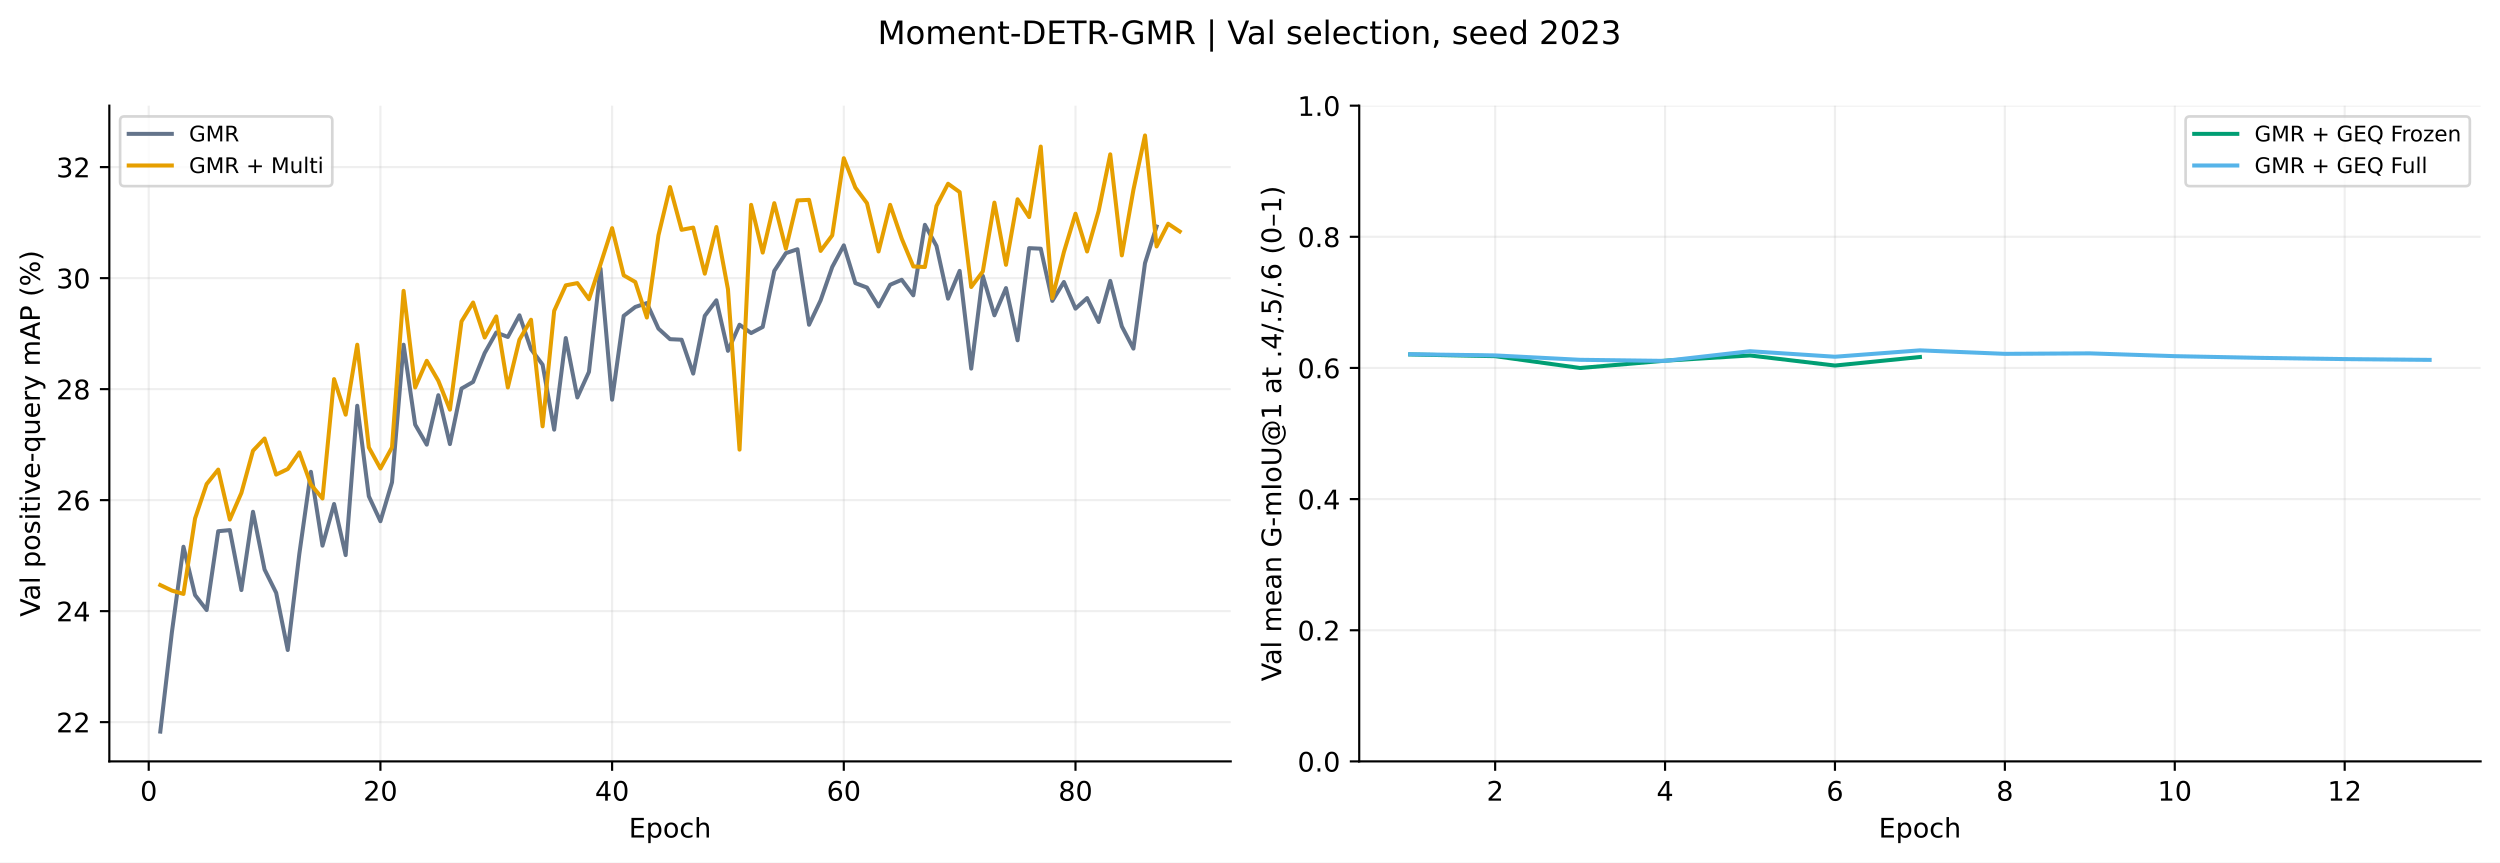
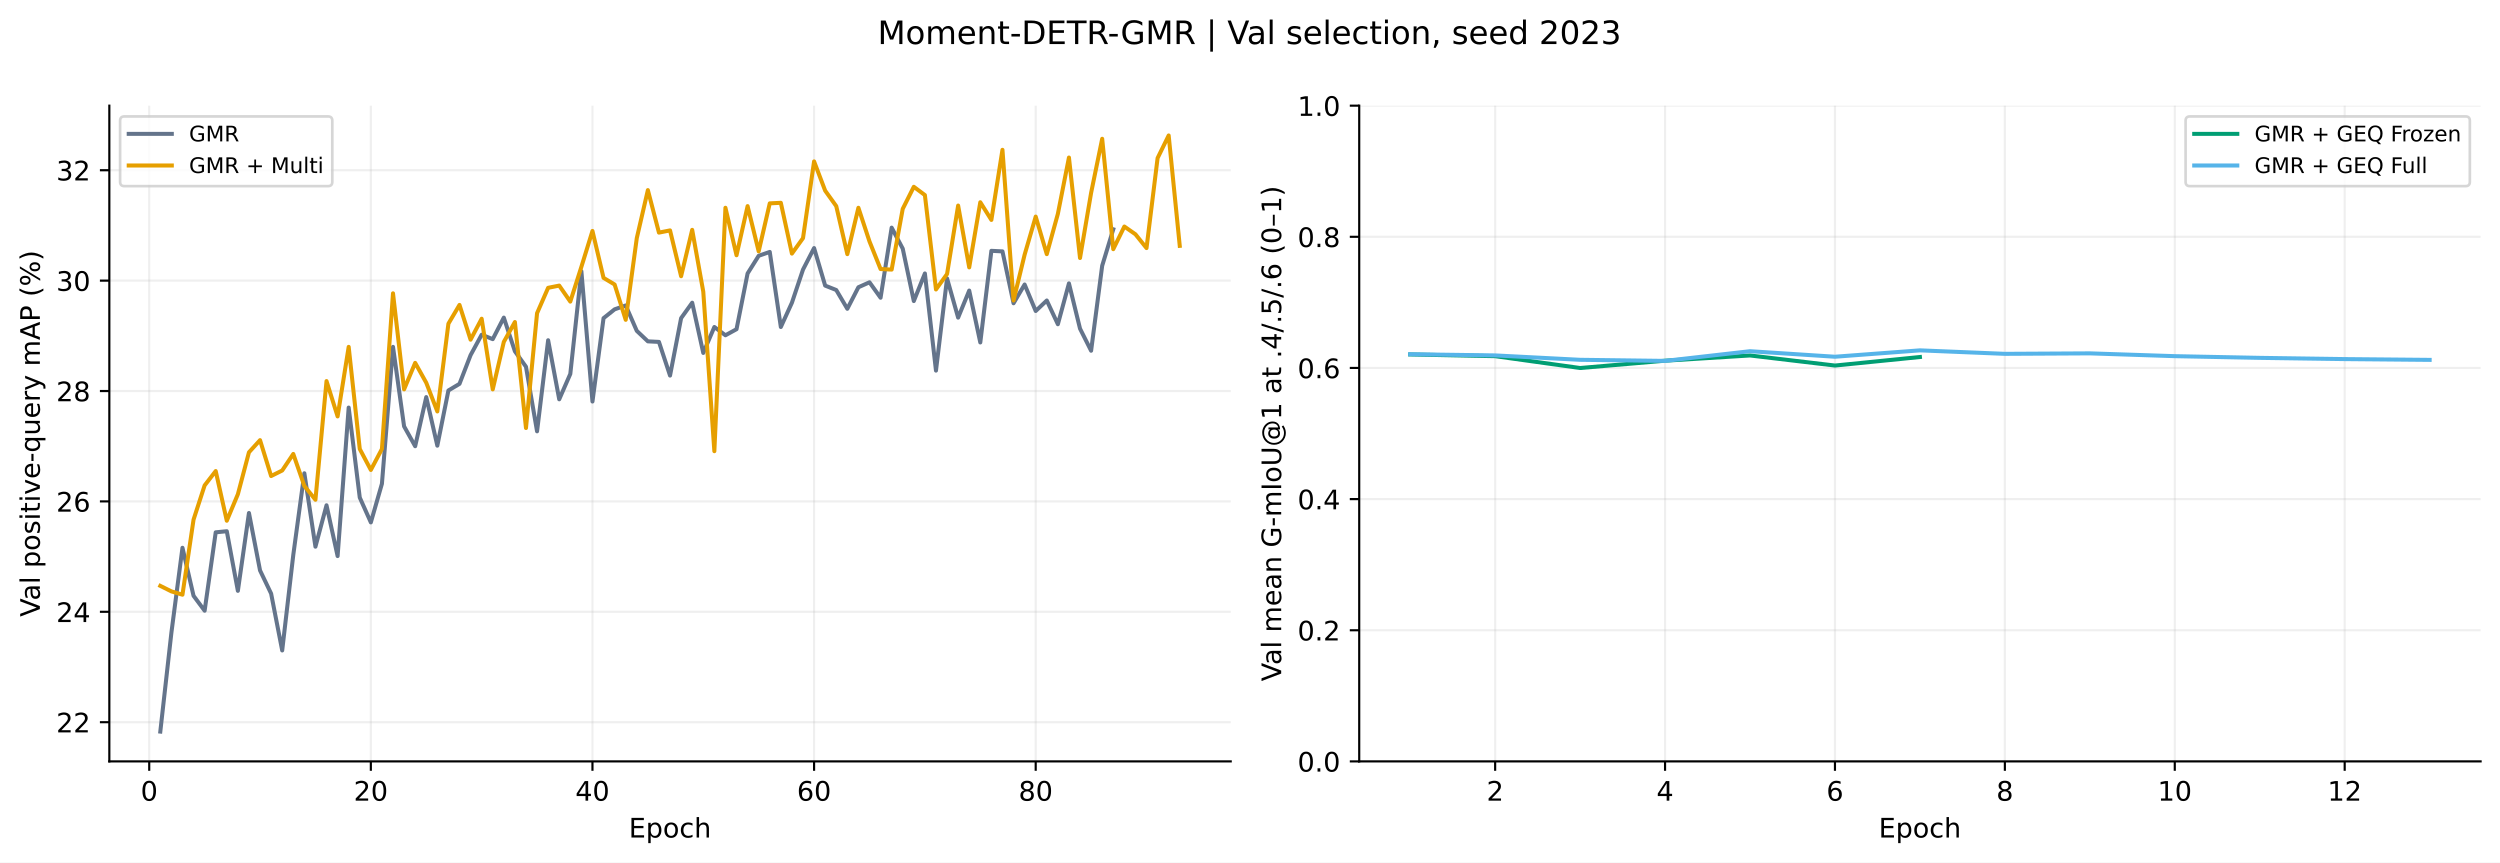
<svg xmlns="http://www.w3.org/2000/svg" xmlns:xlink="http://www.w3.org/1999/xlink" width="928.433pt" height="320.316pt" viewBox="0 0 928.433 320.316" version="1.1">
  <defs>
    <style type="text/css">*{stroke-linejoin: round; stroke-linecap: butt}</style>
  </defs>
  <g id="figure_1">
    <g id="patch_1">
      <path d="M -0 320.316  L 928.433 320.316  L 928.433 0  L -0 0  z " style="fill: #ffffff" />
    </g>
    <g id="axes_1">
      <g id="patch_2">
        <path d="M 40.603 282.76  L 457.058 282.76  L 457.058 39.24  L 40.603 39.24  z " style="fill: #ffffff" />
      </g>
      <g id="matplotlib.axis_1">
        <g id="xtick_1">
          <g id="line2d_1">
-             <path d="M 55.231 282.76  L 55.231 39.24  " clip-path="url(#pdc1da5cae6)" style="fill: none; stroke: #b0b0b0; stroke-opacity: 0.2; stroke-width: 0.8; stroke-linecap: square" />
+             <path d="M 55.418 282.76  L 55.418 39.24  " clip-path="url(#pdc1da5cae6)" style="fill: none; stroke: #b0b0b0; stroke-opacity: 0.2; stroke-width: 0.8; stroke-linecap: square" />
          </g>
          <g id="line2d_2">
            <defs>
              <path id="m847a747f1c" d="M 0 0  L 0 3.5  " style="stroke: #000000; stroke-width: 0.8" />
            </defs>
            <g>
-               <use xlink:href="#m847a747f1c" x="55.231" y="282.76" style="stroke: #000000; stroke-width: 0.8" />
+               <use xlink:href="#m847a747f1c" x="55.418" y="282.76" style="stroke: #000000; stroke-width: 0.8" />
            </g>
          </g>
          <g id="text_1">
-             <text style="font-size: 10px; font-family: 'DejaVu Sans'; text-anchor: middle" x="55.231" y="297.358" transform="rotate(-0 55.23068 297.3584)">0</text>
+             <text style="font-size: 10px; font-family: 'DejaVu Sans'; text-anchor: middle" x="55.418" y="297.358" transform="rotate(-0 55.41773 297.3584)">0</text>
          </g>
        </g>
        <g id="xtick_2">
          <g id="line2d_3">
-             <path d="M 141.275 282.76  L 141.275 39.24  " clip-path="url(#pdc1da5cae6)" style="fill: none; stroke: #b0b0b0; stroke-opacity: 0.2; stroke-width: 0.8; stroke-linecap: square" />
+             <path d="M 137.721 282.76  L 137.721 39.24  " clip-path="url(#pdc1da5cae6)" style="fill: none; stroke: #b0b0b0; stroke-opacity: 0.2; stroke-width: 0.8; stroke-linecap: square" />
          </g>
          <g id="line2d_4">
            <g>
-               <use xlink:href="#m847a747f1c" x="141.275" y="282.76" style="stroke: #000000; stroke-width: 0.8" />
+               <use xlink:href="#m847a747f1c" x="137.721" y="282.76" style="stroke: #000000; stroke-width: 0.8" />
            </g>
          </g>
          <g id="text_2">
-             <text style="font-size: 10px; font-family: 'DejaVu Sans'; text-anchor: middle" x="141.275" y="297.358" transform="rotate(-0 141.2751 297.3584)">20</text>
+             <text style="font-size: 10px; font-family: 'DejaVu Sans'; text-anchor: middle" x="137.721" y="297.358" transform="rotate(-0 137.7211 297.3584)">20</text>
          </g>
        </g>
        <g id="xtick_3">
          <g id="line2d_5">
-             <path d="M 227.32 282.76  L 227.32 39.24  " clip-path="url(#pdc1da5cae6)" style="fill: none; stroke: #b0b0b0; stroke-opacity: 0.2; stroke-width: 0.8; stroke-linecap: square" />
+             <path d="M 220.024 282.76  L 220.024 39.24  " clip-path="url(#pdc1da5cae6)" style="fill: none; stroke: #b0b0b0; stroke-opacity: 0.2; stroke-width: 0.8; stroke-linecap: square" />
          </g>
          <g id="line2d_6">
            <g>
-               <use xlink:href="#m847a747f1c" x="227.32" y="282.76" style="stroke: #000000; stroke-width: 0.8" />
+               <use xlink:href="#m847a747f1c" x="220.024" y="282.76" style="stroke: #000000; stroke-width: 0.8" />
            </g>
          </g>
          <g id="text_3">
-             <text style="font-size: 10px; font-family: 'DejaVu Sans'; text-anchor: middle" x="227.32" y="297.358" transform="rotate(-0 227.3195 297.3584)">40</text>
+             <text style="font-size: 10px; font-family: 'DejaVu Sans'; text-anchor: middle" x="220.024" y="297.358" transform="rotate(-0 220.0244 297.3584)">40</text>
          </g>
        </g>
        <g id="xtick_4">
          <g id="line2d_7">
-             <path d="M 313.364 282.76  L 313.364 39.24  " clip-path="url(#pdc1da5cae6)" style="fill: none; stroke: #b0b0b0; stroke-opacity: 0.2; stroke-width: 0.8; stroke-linecap: square" />
+             <path d="M 302.328 282.76  L 302.328 39.24  " clip-path="url(#pdc1da5cae6)" style="fill: none; stroke: #b0b0b0; stroke-opacity: 0.2; stroke-width: 0.8; stroke-linecap: square" />
          </g>
          <g id="line2d_8">
            <g>
-               <use xlink:href="#m847a747f1c" x="313.364" y="282.76" style="stroke: #000000; stroke-width: 0.8" />
+               <use xlink:href="#m847a747f1c" x="302.328" y="282.76" style="stroke: #000000; stroke-width: 0.8" />
            </g>
          </g>
          <g id="text_4">
-             <text style="font-size: 10px; font-family: 'DejaVu Sans'; text-anchor: middle" x="313.364" y="297.358" transform="rotate(-0 313.3639 297.3584)">60</text>
+             <text style="font-size: 10px; font-family: 'DejaVu Sans'; text-anchor: middle" x="302.328" y="297.358" transform="rotate(-0 302.3278 297.3584)">60</text>
          </g>
        </g>
        <g id="xtick_5">
          <g id="line2d_9">
-             <path d="M 399.408 282.76  L 399.408 39.24  " clip-path="url(#pdc1da5cae6)" style="fill: none; stroke: #b0b0b0; stroke-opacity: 0.2; stroke-width: 0.8; stroke-linecap: square" />
+             <path d="M 384.631 282.76  L 384.631 39.24  " clip-path="url(#pdc1da5cae6)" style="fill: none; stroke: #b0b0b0; stroke-opacity: 0.2; stroke-width: 0.8; stroke-linecap: square" />
          </g>
          <g id="line2d_10">
            <g>
-               <use xlink:href="#m847a747f1c" x="399.408" y="282.76" style="stroke: #000000; stroke-width: 0.8" />
+               <use xlink:href="#m847a747f1c" x="384.631" y="282.76" style="stroke: #000000; stroke-width: 0.8" />
            </g>
          </g>
          <g id="text_5">
-             <text style="font-size: 10px; font-family: 'DejaVu Sans'; text-anchor: middle" x="399.408" y="297.358" transform="rotate(-0 399.4084 297.3584)">80</text>
+             <text style="font-size: 10px; font-family: 'DejaVu Sans'; text-anchor: middle" x="384.631" y="297.358" transform="rotate(-0 384.6312 297.3584)">80</text>
          </g>
        </g>
        <g id="text_6">
          <text style="font-size: 10px; font-family: 'DejaVu Sans'; text-anchor: middle" x="248.831" y="311.037" transform="rotate(-0 248.8306 311.0366)">Epoch</text>
        </g>
      </g>
      <g id="matplotlib.axis_2">
        <g id="ytick_1">
          <g id="line2d_11">
-             <path d="M 40.603 268.187  L 457.058 268.187  " clip-path="url(#pdc1da5cae6)" style="fill: none; stroke: #b0b0b0; stroke-opacity: 0.2; stroke-width: 0.8; stroke-linecap: square" />
+             <path d="M 40.603 268.206  L 457.058 268.206  " clip-path="url(#pdc1da5cae6)" style="fill: none; stroke: #b0b0b0; stroke-opacity: 0.2; stroke-width: 0.8; stroke-linecap: square" />
          </g>
          <g id="line2d_12">
            <defs>
              <path id="mc433141c62" d="M 0 0  L -3.5 0  " style="stroke: #000000; stroke-width: 0.8" />
            </defs>
            <g>
-               <use xlink:href="#mc433141c62" x="40.603" y="268.187" style="stroke: #000000; stroke-width: 0.8" />
+               <use xlink:href="#mc433141c62" x="40.603" y="268.206" style="stroke: #000000; stroke-width: 0.8" />
            </g>
          </g>
          <g id="text_7">
-             <text style="font-size: 10px; font-family: 'DejaVu Sans'; text-anchor: end" x="33.603" y="271.986" transform="rotate(-0 33.60312 271.9859)">22</text>
+             <text style="font-size: 10px; font-family: 'DejaVu Sans'; text-anchor: end" x="33.603" y="272.005" transform="rotate(-0 33.60312 272.0054)">22</text>
          </g>
        </g>
        <g id="ytick_2">
          <g id="line2d_13">
-             <path d="M 40.603 226.961  L 457.058 226.961  " clip-path="url(#pdc1da5cae6)" style="fill: none; stroke: #b0b0b0; stroke-opacity: 0.2; stroke-width: 0.8; stroke-linecap: square" />
+             <path d="M 40.603 227.21  L 457.058 227.21  " clip-path="url(#pdc1da5cae6)" style="fill: none; stroke: #b0b0b0; stroke-opacity: 0.2; stroke-width: 0.8; stroke-linecap: square" />
          </g>
          <g id="line2d_14">
            <g>
-               <use xlink:href="#mc433141c62" x="40.603" y="226.961" style="stroke: #000000; stroke-width: 0.8" />
+               <use xlink:href="#mc433141c62" x="40.603" y="227.21" style="stroke: #000000; stroke-width: 0.8" />
            </g>
          </g>
          <g id="text_8">
-             <text style="font-size: 10px; font-family: 'DejaVu Sans'; text-anchor: end" x="33.603" y="230.76" transform="rotate(-0 33.60312 230.7603)">24</text>
+             <text style="font-size: 10px; font-family: 'DejaVu Sans'; text-anchor: end" x="33.603" y="231.009" transform="rotate(-0 33.60312 231.0088)">24</text>
          </g>
        </g>
        <g id="ytick_3">
          <g id="line2d_15">
-             <path d="M 40.603 185.735  L 457.058 185.735  " clip-path="url(#pdc1da5cae6)" style="fill: none; stroke: #b0b0b0; stroke-opacity: 0.2; stroke-width: 0.8; stroke-linecap: square" />
+             <path d="M 40.603 186.213  L 457.058 186.213  " clip-path="url(#pdc1da5cae6)" style="fill: none; stroke: #b0b0b0; stroke-opacity: 0.2; stroke-width: 0.8; stroke-linecap: square" />
          </g>
          <g id="line2d_16">
            <g>
-               <use xlink:href="#mc433141c62" x="40.603" y="185.735" style="stroke: #000000; stroke-width: 0.8" />
+               <use xlink:href="#mc433141c62" x="40.603" y="186.213" style="stroke: #000000; stroke-width: 0.8" />
            </g>
          </g>
          <g id="text_9">
-             <text style="font-size: 10px; font-family: 'DejaVu Sans'; text-anchor: end" x="33.603" y="189.535" transform="rotate(-0 33.60312 189.5346)">26</text>
+             <text style="font-size: 10px; font-family: 'DejaVu Sans'; text-anchor: end" x="33.603" y="190.012" transform="rotate(-0 33.60312 190.0121)">26</text>
          </g>
        </g>
        <g id="ytick_4">
          <g id="line2d_17">
-             <path d="M 40.603 144.51  L 457.058 144.51  " clip-path="url(#pdc1da5cae6)" style="fill: none; stroke: #b0b0b0; stroke-opacity: 0.2; stroke-width: 0.8; stroke-linecap: square" />
+             <path d="M 40.603 145.216  L 457.058 145.216  " clip-path="url(#pdc1da5cae6)" style="fill: none; stroke: #b0b0b0; stroke-opacity: 0.2; stroke-width: 0.8; stroke-linecap: square" />
          </g>
          <g id="line2d_18">
            <g>
-               <use xlink:href="#mc433141c62" x="40.603" y="144.51" style="stroke: #000000; stroke-width: 0.8" />
+               <use xlink:href="#mc433141c62" x="40.603" y="145.216" style="stroke: #000000; stroke-width: 0.8" />
            </g>
          </g>
          <g id="text_10">
-             <text style="font-size: 10px; font-family: 'DejaVu Sans'; text-anchor: end" x="33.603" y="148.309" transform="rotate(-0 33.60312 148.309)">28</text>
+             <text style="font-size: 10px; font-family: 'DejaVu Sans'; text-anchor: end" x="33.603" y="149.016" transform="rotate(-0 33.60312 149.0155)">28</text>
          </g>
        </g>
        <g id="ytick_5">
          <g id="line2d_19">
-             <path d="M 40.603 103.284  L 457.058 103.284  " clip-path="url(#pdc1da5cae6)" style="fill: none; stroke: #b0b0b0; stroke-opacity: 0.2; stroke-width: 0.8; stroke-linecap: square" />
+             <path d="M 40.603 104.22  L 457.058 104.22  " clip-path="url(#pdc1da5cae6)" style="fill: none; stroke: #b0b0b0; stroke-opacity: 0.2; stroke-width: 0.8; stroke-linecap: square" />
          </g>
          <g id="line2d_20">
            <g>
-               <use xlink:href="#mc433141c62" x="40.603" y="103.284" style="stroke: #000000; stroke-width: 0.8" />
+               <use xlink:href="#mc433141c62" x="40.603" y="104.22" style="stroke: #000000; stroke-width: 0.8" />
            </g>
          </g>
          <g id="text_11">
-             <text style="font-size: 10px; font-family: 'DejaVu Sans'; text-anchor: end" x="33.603" y="107.083" transform="rotate(-0 33.60312 107.0833)">30</text>
+             <text style="font-size: 10px; font-family: 'DejaVu Sans'; text-anchor: end" x="33.603" y="108.019" transform="rotate(-0 33.60312 108.0189)">30</text>
          </g>
        </g>
        <g id="ytick_6">
          <g id="line2d_21">
-             <path d="M 40.603 62.058  L 457.058 62.058  " clip-path="url(#pdc1da5cae6)" style="fill: none; stroke: #b0b0b0; stroke-opacity: 0.2; stroke-width: 0.8; stroke-linecap: square" />
+             <path d="M 40.603 63.223  L 457.058 63.223  " clip-path="url(#pdc1da5cae6)" style="fill: none; stroke: #b0b0b0; stroke-opacity: 0.2; stroke-width: 0.8; stroke-linecap: square" />
          </g>
          <g id="line2d_22">
            <g>
-               <use xlink:href="#mc433141c62" x="40.603" y="62.058" style="stroke: #000000; stroke-width: 0.8" />
+               <use xlink:href="#mc433141c62" x="40.603" y="63.223" style="stroke: #000000; stroke-width: 0.8" />
            </g>
          </g>
          <g id="text_12">
-             <text style="font-size: 10px; font-family: 'DejaVu Sans'; text-anchor: end" x="33.603" y="65.858" transform="rotate(-0 33.60312 65.85762)">32</text>
+             <text style="font-size: 10px; font-family: 'DejaVu Sans'; text-anchor: end" x="33.603" y="67.022" transform="rotate(-0 33.60312 67.02225)">32</text>
          </g>
        </g>
        <g id="text_13">
          <text style="font-size: 10px; font-family: 'DejaVu Sans'; text-anchor: middle" x="14.798" y="161" transform="rotate(-90 14.79844 161)">Val positive-query mAP (%)</text>
        </g>
      </g>
      <g id="line2d_23">
-         <path d="M 59.533 271.691  L 63.835 234.794  L 68.137 203.05  L 72.44 220.983  L 76.742 226.549  L 81.044 197.279  L 85.346 196.866  L 89.648 219.128  L 93.951 190.064  L 98.253 211.501  L 102.555 220.159  L 106.857 241.39  L 111.16 205.73  L 115.462 175.223  L 119.764 202.638  L 124.066 187.178  L 128.368 206.142  L 132.671 150.694  L 136.973 184.292  L 141.275 193.568  L 145.577 179.139  L 149.88 128.019  L 154.182 157.702  L 158.484 165.123  L 162.786 146.777  L 167.088 164.916  L 171.391 144.304  L 175.693 141.83  L 179.995 131.111  L 184.297 123.485  L 188.6 125.134  L 192.902 117.095  L 197.204 129.668  L 201.506 135.44  L 205.808 159.557  L 210.111 125.546  L 214.413 147.602  L 218.715 138.12  L 223.017 99.78  L 227.32 148.426  L 231.622 117.301  L 235.924 114.003  L 240.226 112.56  L 244.528 122.042  L 248.831 125.958  L 253.133 126.164  L 257.435 138.738  L 261.737 117.301  L 266.04 111.529  L 270.342 130.287  L 274.644 120.599  L 278.946 123.691  L 283.248 121.423  L 287.551 100.604  L 291.853 94.008  L 296.155 92.565  L 300.457 120.599  L 304.759 111.529  L 309.062 99.162  L 313.364 91.122  L 317.666 105.139  L 321.968 106.788  L 326.271 113.797  L 330.573 105.758  L 334.875 103.902  L 339.177 109.674  L 343.479 83.496  L 347.782 91.329  L 352.084 110.911  L 356.386 100.604  L 360.688 136.883  L 364.991 102.46  L 369.293 117.095  L 373.595 106.994  L 377.897 126.37  L 382.199 92.153  L 386.502 92.359  L 390.804 111.735  L 395.106 104.727  L 399.408 114.621  L 403.711 110.705  L 408.013 119.568  L 412.315 104.315  L 416.617 121.217  L 420.919 129.462  L 425.222 97.719  L 429.524 84.114  " clip-path="url(#pdc1da5cae6)" style="fill: none; stroke: #64748b; stroke-width: 1.5; stroke-linecap: square" />
+         <path d="M 59.533 271.691  L 63.648 234.999  L 67.763 203.432  L 71.878 221.265  L 75.994 226.8  L 80.109 197.692  L 84.224 197.282  L 88.339 219.42  L 92.454 190.518  L 96.569 211.836  L 100.685 220.445  L 104.8 241.558  L 108.915 206.096  L 113.03 175.759  L 117.145 203.022  L 121.26 187.648  L 125.376 206.506  L 129.491 151.366  L 133.606 184.778  L 137.721 194.002  L 141.836 179.653  L 145.951 128.818  L 150.067 158.335  L 154.182 165.715  L 158.297 147.471  L 162.412 165.51  L 166.527 145.011  L 170.642 142.552  L 174.758 131.892  L 178.873 124.308  L 182.988 125.948  L 187.103 117.954  L 191.218 130.458  L 195.333 136.197  L 199.449 160.18  L 203.564 126.358  L 207.679 148.291  L 211.794 138.862  L 215.909 100.735  L 220.024 149.111  L 224.14 118.159  L 228.255 114.879  L 232.37 113.444  L 236.485 122.873  L 240.6 126.768  L 244.715 126.973  L 248.831 139.477  L 252.946 118.159  L 257.061 112.419  L 261.176 131.072  L 265.291 121.438  L 269.406 124.513  L 273.522 122.258  L 277.637 101.555  L 281.752 94.995  L 285.867 93.561  L 289.982 121.438  L 294.097 112.419  L 298.213 100.12  L 302.328 92.126  L 306.443 106.065  L 310.558 107.704  L 314.673 114.674  L 318.788 106.679  L 322.904 104.835  L 327.019 110.574  L 331.134 84.541  L 335.249 92.331  L 339.364 111.804  L 343.479 101.555  L 347.595 137.632  L 351.71 103.4  L 355.825 117.954  L 359.94 107.909  L 364.055 127.178  L 368.17 93.151  L 372.286 93.356  L 376.401 112.624  L 380.516 105.655  L 384.631 115.494  L 388.746 111.599  L 392.862 120.413  L 396.977 105.245  L 401.092 122.053  L 405.207 130.253  L 409.322 98.685  L 413.437 85.156  " clip-path="url(#pdc1da5cae6)" style="fill: none; stroke: #64748b; stroke-width: 1.5; stroke-linecap: square" />
      </g>
      <g id="line2d_24">
-         <path d="M 59.533 217.273  L 63.835 219.334  L 68.137 220.571  L 72.44 192.538  L 76.742 179.758  L 81.044 174.398  L 85.346 192.95  L 89.648 183.056  L 93.951 167.39  L 98.253 162.855  L 102.555 176.253  L 106.857 174.192  L 111.16 168.008  L 115.462 179.964  L 119.764 185.117  L 124.066 140.799  L 128.368 153.992  L 132.671 128.019  L 136.973 166.153  L 141.275 173.986  L 145.577 166.153  L 149.88 108.025  L 154.182 143.891  L 158.484 133.997  L 162.786 141.418  L 167.088 152.136  L 171.391 119.362  L 175.693 112.354  L 179.995 125.34  L 184.297 117.507  L 188.6 143.891  L 192.902 126.164  L 197.204 118.744  L 201.506 158.32  L 205.808 115.446  L 210.111 105.964  L 214.413 105.139  L 218.715 111.117  L 223.017 98.131  L 227.32 84.733  L 231.622 102.253  L 235.924 104.727  L 240.226 117.919  L 244.528 87.412  L 248.831 69.479  L 253.133 85.351  L 257.435 84.526  L 261.737 101.635  L 266.04 84.32  L 270.342 107.407  L 274.644 166.978  L 278.946 76.075  L 283.248 93.802  L 287.551 75.457  L 291.853 92.359  L 296.155 74.426  L 300.457 74.22  L 304.759 93.184  L 309.062 87.412  L 313.364 58.76  L 317.666 69.685  L 321.968 75.457  L 326.271 93.39  L 330.573 76.075  L 334.875 88.649  L 339.177 98.955  L 343.479 99.162  L 347.782 76.487  L 352.084 68.242  L 356.386 71.334  L 360.688 106.582  L 364.991 100.811  L 369.293 75.251  L 373.595 98.337  L 377.897 74.014  L 382.199 80.61  L 386.502 54.432  L 390.804 110.705  L 395.106 93.596  L 399.408 79.373  L 403.711 93.39  L 408.013 78.343  L 412.315 57.317  L 416.617 94.833  L 420.919 70.51  L 425.222 50.309  L 429.524 91.535  L 433.826 83.083  L 438.128 85.969  " clip-path="url(#pdc1da5cae6)" style="fill: none; stroke: #e69f00; stroke-width: 1.5; stroke-linecap: square" />
+         <path d="M 59.533 217.575  L 63.648 219.625  L 67.763 220.855  L 71.878 192.977  L 75.994 180.268  L 80.109 174.939  L 84.224 193.387  L 88.339 183.548  L 92.454 167.969  L 96.569 163.46  L 100.685 176.784  L 104.8 174.734  L 108.915 168.584  L 113.03 180.473  L 117.145 185.598  L 121.26 141.527  L 125.376 154.646  L 129.491 128.818  L 133.606 166.74  L 137.721 174.529  L 141.836 166.74  L 145.951 108.934  L 150.067 144.601  L 154.182 134.762  L 158.297 142.142  L 162.412 152.801  L 166.527 120.208  L 170.642 113.239  L 174.758 126.153  L 178.873 118.364  L 182.988 144.601  L 187.103 126.973  L 191.218 119.593  L 195.333 158.95  L 199.449 116.314  L 203.564 106.884  L 207.679 106.065  L 211.794 112.009  L 215.909 99.095  L 220.024 85.771  L 224.14 103.195  L 228.255 105.655  L 232.37 118.773  L 236.485 88.436  L 240.6 70.602  L 244.715 86.386  L 248.831 85.566  L 252.946 102.58  L 257.061 85.361  L 261.176 108.319  L 265.291 167.559  L 269.406 77.162  L 273.522 94.79  L 277.637 76.547  L 281.752 93.356  L 285.867 75.522  L 289.982 75.317  L 294.097 94.175  L 298.213 88.436  L 302.328 59.943  L 306.443 70.807  L 310.558 76.547  L 314.673 94.38  L 318.788 77.162  L 322.904 89.666  L 327.019 99.915  L 331.134 100.12  L 335.249 77.572  L 339.364 69.373  L 343.479 72.447  L 347.595 107.499  L 351.71 101.76  L 355.825 76.342  L 359.94 99.3  L 364.055 75.112  L 368.17 81.672  L 372.286 55.639  L 376.401 111.599  L 380.516 94.585  L 384.631 80.442  L 388.746 94.38  L 392.862 79.417  L 396.977 58.508  L 401.092 95.815  L 405.207 71.627  L 409.322 51.539  L 413.437 92.536  L 417.553 84.131  L 421.668 87.001  L 425.783 92.126  L 429.898 58.713  L 434.013 50.309  L 438.128 91.306  " clip-path="url(#pdc1da5cae6)" style="fill: none; stroke: #e69f00; stroke-width: 1.5; stroke-linecap: square" />
      </g>
      <g id="patch_3">
        <path d="M 40.603 282.76  L 40.603 39.24  " style="fill: none; stroke: #000000; stroke-width: 0.8; stroke-linejoin: miter; stroke-linecap: square" />
      </g>
      <g id="patch_4">
        <path d="M 40.603 282.76  L 457.058 282.76  " style="fill: none; stroke: #000000; stroke-width: 0.8; stroke-linejoin: miter; stroke-linecap: square" />
      </g>
      <g id="legend_1">
        <g id="patch_5">
          <path d="M 46.203 69.125  L 121.806 69.125  Q 123.406 69.125 123.406 67.525  L 123.406 44.84  Q 123.406 43.24 121.806 43.24  L 46.203 43.24  Q 44.603 43.24 44.603 44.84  L 44.603 67.525  Q 44.603 69.125 46.203 69.125  z " style="fill: #ffffff; opacity: 0.8; stroke: #cccccc; stroke-linejoin: miter" />
        </g>
        <g id="line2d_25">
          <path d="M 47.803 49.719  L 55.803 49.719  L 63.803 49.719  " style="fill: none; stroke: #64748b; stroke-width: 1.5; stroke-linecap: square" />
        </g>
        <g id="text_14">
          <text style="font-size: 8px; font-family: 'DejaVu Sans'; text-anchor: start" x="70.203" y="52.519" transform="rotate(-0 70.20312 52.51875)">GMR</text>
        </g>
        <g id="line2d_26">
          <path d="M 47.803 61.461  L 55.803 61.461  L 63.803 61.461  " style="fill: none; stroke: #e69f00; stroke-width: 1.5; stroke-linecap: square" />
        </g>
        <g id="text_15">
          <text style="font-size: 8px; font-family: 'DejaVu Sans'; text-anchor: start" x="70.203" y="64.261" transform="rotate(-0 70.20312 64.26125)">GMR + Multi</text>
        </g>
      </g>
    </g>
    <g id="axes_2">
      <g id="patch_6">
        <path d="M 504.778 282.76  L 921.233 282.76  L 921.233 39.24  L 504.778 39.24  z " style="fill: #ffffff" />
      </g>
      <g id="matplotlib.axis_3">
        <g id="xtick_6">
          <g id="line2d_27">
            <path d="M 555.258 282.76  L 555.258 39.24  " clip-path="url(#p370dd41538)" style="fill: none; stroke: #b0b0b0; stroke-opacity: 0.2; stroke-width: 0.8; stroke-linecap: square" />
          </g>
          <g id="line2d_28">
            <g>
              <use xlink:href="#m847a747f1c" x="555.258" y="282.76" style="stroke: #000000; stroke-width: 0.8" />
            </g>
          </g>
          <g id="text_16">
            <text style="font-size: 10px; font-family: 'DejaVu Sans'; text-anchor: middle" x="555.258" y="297.358" transform="rotate(-0 555.2575 297.3584)">2</text>
          </g>
        </g>
        <g id="xtick_7">
          <g id="line2d_29">
            <path d="M 618.357 282.76  L 618.357 39.24  " clip-path="url(#p370dd41538)" style="fill: none; stroke: #b0b0b0; stroke-opacity: 0.2; stroke-width: 0.8; stroke-linecap: square" />
          </g>
          <g id="line2d_30">
            <g>
              <use xlink:href="#m847a747f1c" x="618.357" y="282.76" style="stroke: #000000; stroke-width: 0.8" />
            </g>
          </g>
          <g id="text_17">
            <text style="font-size: 10px; font-family: 'DejaVu Sans'; text-anchor: middle" x="618.357" y="297.358" transform="rotate(-0 618.3568 297.3584)">4</text>
          </g>
        </g>
        <g id="xtick_8">
          <g id="line2d_31">
            <path d="M 681.456 282.76  L 681.456 39.24  " clip-path="url(#p370dd41538)" style="fill: none; stroke: #b0b0b0; stroke-opacity: 0.2; stroke-width: 0.8; stroke-linecap: square" />
          </g>
          <g id="line2d_32">
            <g>
              <use xlink:href="#m847a747f1c" x="681.456" y="282.76" style="stroke: #000000; stroke-width: 0.8" />
            </g>
          </g>
          <g id="text_18">
            <text style="font-size: 10px; font-family: 'DejaVu Sans'; text-anchor: middle" x="681.456" y="297.358" transform="rotate(-0 681.456 297.3584)">6</text>
          </g>
        </g>
        <g id="xtick_9">
          <g id="line2d_33">
            <path d="M 744.555 282.76  L 744.555 39.24  " clip-path="url(#p370dd41538)" style="fill: none; stroke: #b0b0b0; stroke-opacity: 0.2; stroke-width: 0.8; stroke-linecap: square" />
          </g>
          <g id="line2d_34">
            <g>
              <use xlink:href="#m847a747f1c" x="744.555" y="282.76" style="stroke: #000000; stroke-width: 0.8" />
            </g>
          </g>
          <g id="text_19">
            <text style="font-size: 10px; font-family: 'DejaVu Sans'; text-anchor: middle" x="744.555" y="297.358" transform="rotate(-0 744.5552 297.3584)">8</text>
          </g>
        </g>
        <g id="xtick_10">
          <g id="line2d_35">
            <path d="M 807.654 282.76  L 807.654 39.24  " clip-path="url(#p370dd41538)" style="fill: none; stroke: #b0b0b0; stroke-opacity: 0.2; stroke-width: 0.8; stroke-linecap: square" />
          </g>
          <g id="line2d_36">
            <g>
              <use xlink:href="#m847a747f1c" x="807.654" y="282.76" style="stroke: #000000; stroke-width: 0.8" />
            </g>
          </g>
          <g id="text_20">
            <text style="font-size: 10px; font-family: 'DejaVu Sans'; text-anchor: middle" x="807.654" y="297.358" transform="rotate(-0 807.6545 297.3584)">10</text>
          </g>
        </g>
        <g id="xtick_11">
          <g id="line2d_37">
            <path d="M 870.754 282.76  L 870.754 39.24  " clip-path="url(#p370dd41538)" style="fill: none; stroke: #b0b0b0; stroke-opacity: 0.2; stroke-width: 0.8; stroke-linecap: square" />
          </g>
          <g id="line2d_38">
            <g>
              <use xlink:href="#m847a747f1c" x="870.754" y="282.76" style="stroke: #000000; stroke-width: 0.8" />
            </g>
          </g>
          <g id="text_21">
            <text style="font-size: 10px; font-family: 'DejaVu Sans'; text-anchor: middle" x="870.754" y="297.358" transform="rotate(-0 870.7537 297.3584)">12</text>
          </g>
        </g>
        <g id="text_22">
          <text style="font-size: 10px; font-family: 'DejaVu Sans'; text-anchor: middle" x="713.006" y="311.037" transform="rotate(-0 713.0056 311.0366)">Epoch</text>
        </g>
      </g>
      <g id="matplotlib.axis_4">
        <g id="ytick_7">
          <g id="line2d_39">
            <path d="M 504.778 282.76  L 921.233 282.76  " clip-path="url(#p370dd41538)" style="fill: none; stroke: #b0b0b0; stroke-opacity: 0.2; stroke-width: 0.8; stroke-linecap: square" />
          </g>
          <g id="line2d_40">
            <g>
              <use xlink:href="#mc433141c62" x="504.778" y="282.76" style="stroke: #000000; stroke-width: 0.8" />
            </g>
          </g>
          <g id="text_23">
            <text style="font-size: 10px; font-family: 'DejaVu Sans'; text-anchor: end" x="497.778" y="286.559" transform="rotate(-0 497.7781 286.5592)">0.0</text>
          </g>
        </g>
        <g id="ytick_8">
          <g id="line2d_41">
            <path d="M 504.778 234.056  L 921.233 234.056  " clip-path="url(#p370dd41538)" style="fill: none; stroke: #b0b0b0; stroke-opacity: 0.2; stroke-width: 0.8; stroke-linecap: square" />
          </g>
          <g id="line2d_42">
            <g>
              <use xlink:href="#mc433141c62" x="504.778" y="234.056" style="stroke: #000000; stroke-width: 0.8" />
            </g>
          </g>
          <g id="text_24">
            <text style="font-size: 10px; font-family: 'DejaVu Sans'; text-anchor: end" x="497.778" y="237.855" transform="rotate(-0 497.7781 237.8552)">0.2</text>
          </g>
        </g>
        <g id="ytick_9">
          <g id="line2d_43">
            <path d="M 504.778 185.352  L 921.233 185.352  " clip-path="url(#p370dd41538)" style="fill: none; stroke: #b0b0b0; stroke-opacity: 0.2; stroke-width: 0.8; stroke-linecap: square" />
          </g>
          <g id="line2d_44">
            <g>
              <use xlink:href="#mc433141c62" x="504.778" y="185.352" style="stroke: #000000; stroke-width: 0.8" />
            </g>
          </g>
          <g id="text_25">
            <text style="font-size: 10px; font-family: 'DejaVu Sans'; text-anchor: end" x="497.778" y="189.151" transform="rotate(-0 497.7781 189.1512)">0.4</text>
          </g>
        </g>
        <g id="ytick_10">
          <g id="line2d_45">
            <path d="M 504.778 136.648  L 921.233 136.648  " clip-path="url(#p370dd41538)" style="fill: none; stroke: #b0b0b0; stroke-opacity: 0.2; stroke-width: 0.8; stroke-linecap: square" />
          </g>
          <g id="line2d_46">
            <g>
              <use xlink:href="#mc433141c62" x="504.778" y="136.648" style="stroke: #000000; stroke-width: 0.8" />
            </g>
          </g>
          <g id="text_26">
            <text style="font-size: 10px; font-family: 'DejaVu Sans'; text-anchor: end" x="497.778" y="140.447" transform="rotate(-0 497.7781 140.4472)">0.6</text>
          </g>
        </g>
        <g id="ytick_11">
          <g id="line2d_47">
            <path d="M 504.778 87.944  L 921.233 87.944  " clip-path="url(#p370dd41538)" style="fill: none; stroke: #b0b0b0; stroke-opacity: 0.2; stroke-width: 0.8; stroke-linecap: square" />
          </g>
          <g id="line2d_48">
            <g>
              <use xlink:href="#mc433141c62" x="504.778" y="87.944" style="stroke: #000000; stroke-width: 0.8" />
            </g>
          </g>
          <g id="text_27">
            <text style="font-size: 10px; font-family: 'DejaVu Sans'; text-anchor: end" x="497.778" y="91.743" transform="rotate(-0 497.7781 91.74322)">0.8</text>
          </g>
        </g>
        <g id="ytick_12">
          <g id="line2d_49">
            <path d="M 504.778 39.24  L 921.233 39.24  " clip-path="url(#p370dd41538)" style="fill: none; stroke: #b0b0b0; stroke-opacity: 0.2; stroke-width: 0.8; stroke-linecap: square" />
          </g>
          <g id="line2d_50">
            <g>
              <use xlink:href="#mc433141c62" x="504.778" y="39.24" style="stroke: #000000; stroke-width: 0.8" />
            </g>
          </g>
          <g id="text_28">
            <text style="font-size: 10px; font-family: 'DejaVu Sans'; text-anchor: end" x="497.778" y="43.039" transform="rotate(-0 497.7781 43.03922)">1.0</text>
          </g>
        </g>
        <g id="text_29">
          <text style="font-size: 10px; font-family: 'DejaVu Sans'; text-anchor: middle" x="475.795" y="161" transform="rotate(-90 475.7953 161)">Val mean G-mIoU@1 at .4/.5/.6 (0–1)</text>
        </g>
      </g>
      <g id="line2d_51">
        <path d="M 523.708 131.634  L 555.258 132.272  L 586.807 136.669  L 618.357 133.955  L 649.906 132.01  L 681.456 135.753  L 713.006 132.585  " clip-path="url(#p370dd41538)" style="fill: none; stroke: #009e73; stroke-width: 1.5; stroke-linecap: square" />
      </g>
      <g id="line2d_52">
        <path d="M 523.708 131.558  L 555.258 131.99  L 586.807 133.622  L 618.357 134.024  L 649.906 130.429  L 681.456 132.482  L 713.006 130.113  L 744.555 131.406  L 776.105 131.228  L 807.654 132.269  L 839.204 132.9  L 870.754 133.357  L 902.303 133.65  " clip-path="url(#p370dd41538)" style="fill: none; stroke: #56b4e9; stroke-width: 1.5; stroke-linecap: square" />
      </g>
      <g id="patch_7">
        <path d="M 504.778 282.76  L 504.778 39.24  " style="fill: none; stroke: #000000; stroke-width: 0.8; stroke-linejoin: miter; stroke-linecap: square" />
      </g>
      <g id="patch_8">
        <path d="M 504.778 282.76  L 921.233 282.76  " style="fill: none; stroke: #000000; stroke-width: 0.8; stroke-linejoin: miter; stroke-linecap: square" />
      </g>
      <g id="legend_2">
        <g id="patch_9">
          <path d="M 813.274 69.125  L 915.633 69.125  Q 917.233 69.125 917.233 67.525  L 917.233 44.84  Q 917.233 43.24 915.633 43.24  L 813.274 43.24  Q 811.674 43.24 811.674 44.84  L 811.674 67.525  Q 811.674 69.125 813.274 69.125  z " style="fill: #ffffff; opacity: 0.8; stroke: #cccccc; stroke-linejoin: miter" />
        </g>
        <g id="line2d_53">
          <path d="M 814.874 49.719  L 822.874 49.719  L 830.874 49.719  " style="fill: none; stroke: #009e73; stroke-width: 1.5; stroke-linecap: square" />
        </g>
        <g id="text_30">
          <text style="font-size: 8px; font-family: 'DejaVu Sans'; text-anchor: start" x="837.274" y="52.519" transform="rotate(-0 837.2744 52.51875)">GMR + GEQ Frozen</text>
        </g>
        <g id="line2d_54">
          <path d="M 814.874 61.461  L 822.874 61.461  L 830.874 61.461  " style="fill: none; stroke: #56b4e9; stroke-width: 1.5; stroke-linecap: square" />
        </g>
        <g id="text_31">
          <text style="font-size: 8px; font-family: 'DejaVu Sans'; text-anchor: start" x="837.274" y="64.261" transform="rotate(-0 837.2744 64.26125)">GMR + GEQ Full</text>
        </g>
      </g>
    </g>
    <g id="text_32">
      <text style="font-size: 12px; font-family: 'DejaVu Sans'; text-anchor: middle" x="464.033" y="16.371" transform="rotate(-0 464.0331 16.37063)">Moment-DETR-GMR | Val selection, seed 2023</text>
    </g>
  </g>
  <defs>
    <clipPath id="pdc1da5cae6">
      <rect x="40.603" y="39.24" width="416.455" height="243.52" />
    </clipPath>
    <clipPath id="p370dd41538">
      <rect x="504.778" y="39.24" width="416.455" height="243.52" />
    </clipPath>
  </defs>
</svg>
